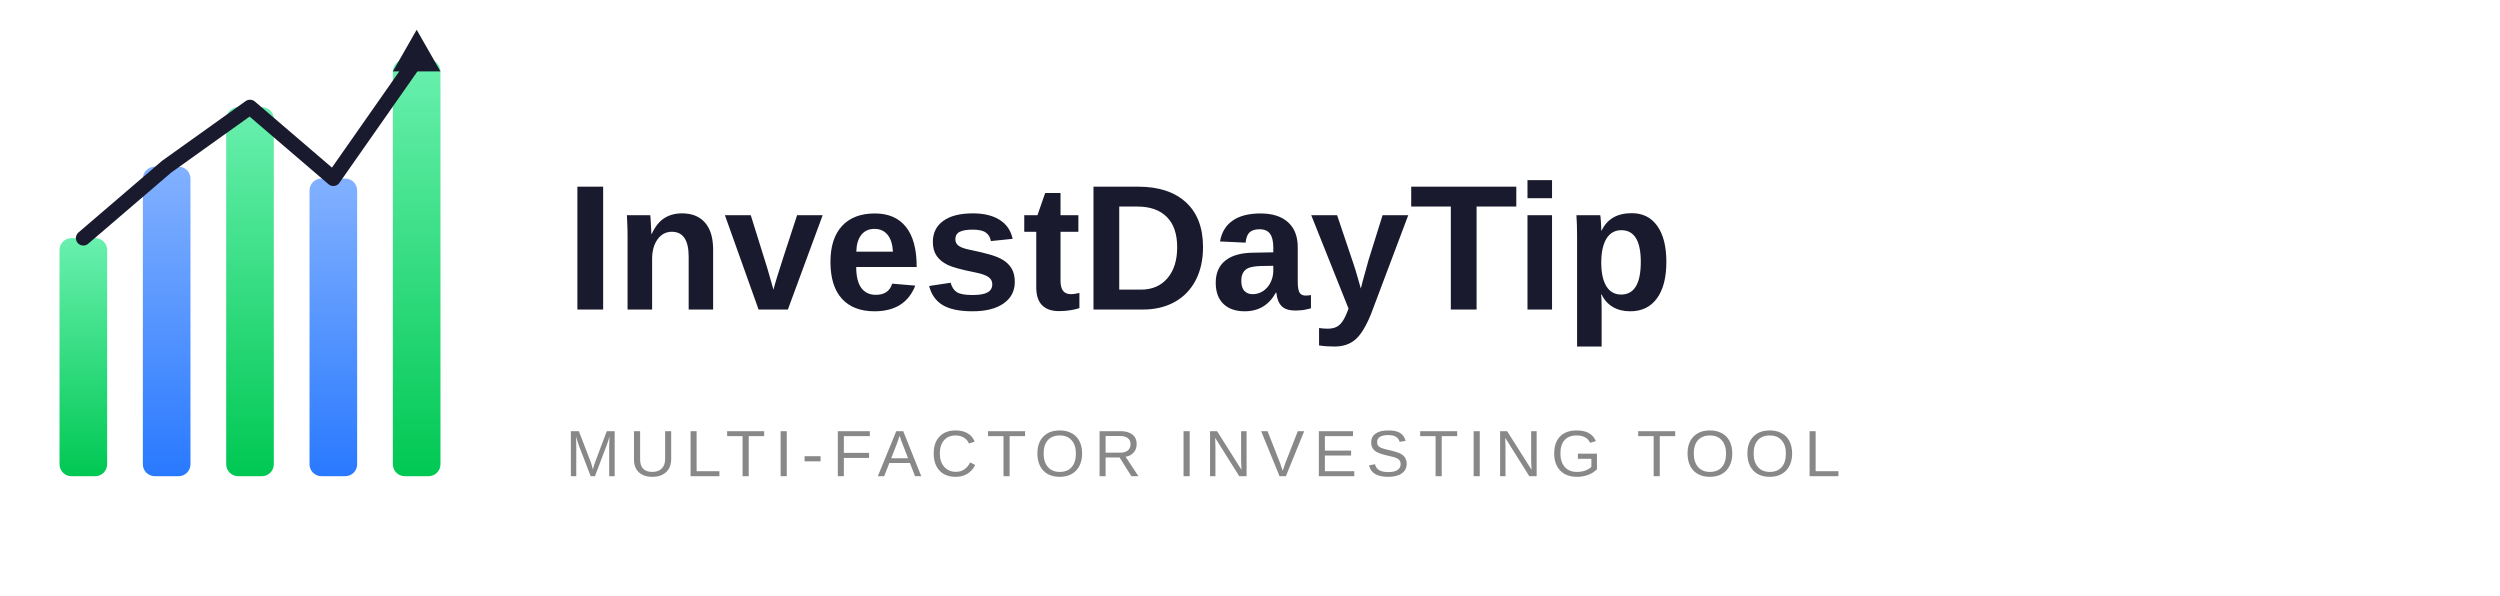
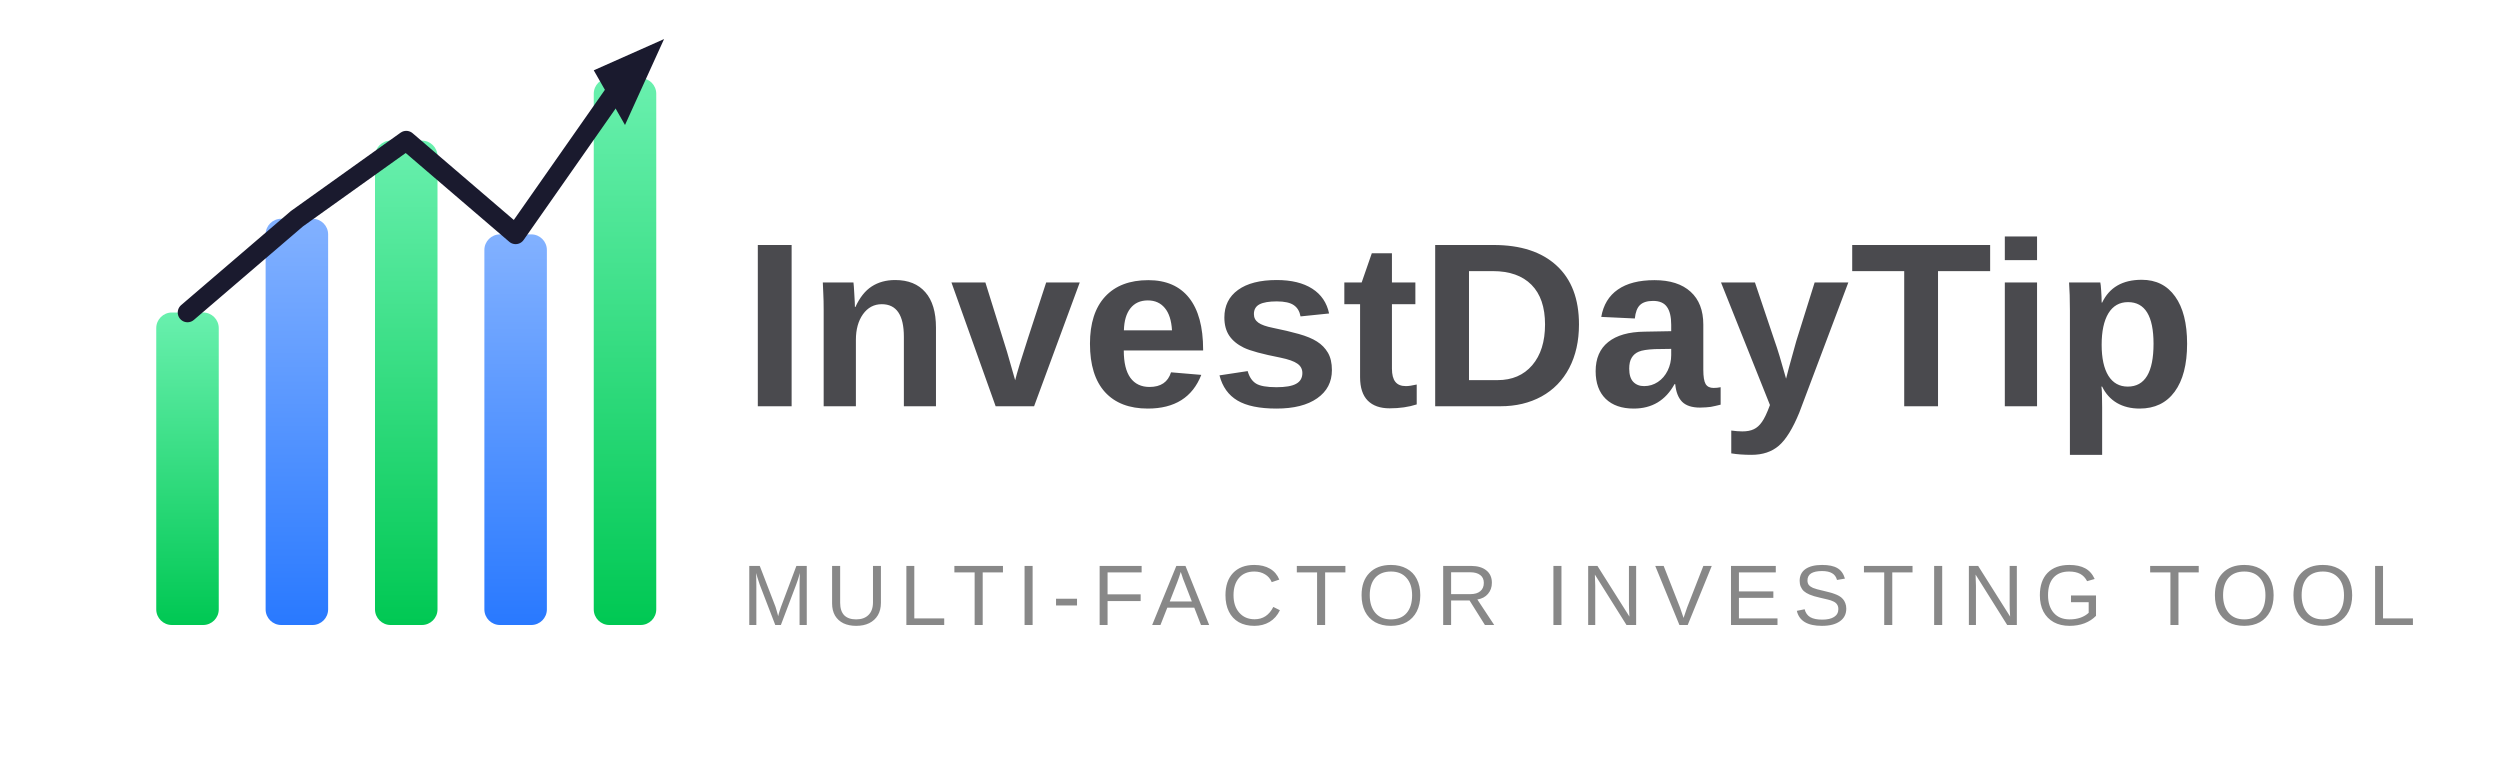
- <svg xmlns="http://www.w3.org/2000/svg" viewBox="0 0 420 100" width="420" height="100">
+ <svg xmlns="http://www.w3.org/2000/svg" viewBox="0 0 320 100" width="320" height="100">
  <defs>
    <linearGradient id="barGrad1" x1="0" y1="1" x2="0" y2="0">
      <stop offset="0%" stop-color="#00c853" />
      <stop offset="100%" stop-color="#69f0ae" />
    </linearGradient>
    <linearGradient id="barGrad2" x1="0" y1="1" x2="0" y2="0">
      <stop offset="0%" stop-color="#2979ff" />
      <stop offset="100%" stop-color="#82b1ff" />
    </linearGradient>
  </defs>
-   <rect x="10" y="40" width="8" height="40" rx="2" fill="url(#barGrad1)" />
-   <rect x="24" y="28" width="8" height="52" rx="2" fill="url(#barGrad2)" />
-   <rect x="38" y="18" width="8" height="62" rx="2" fill="url(#barGrad1)" />
-   <rect x="52" y="30" width="8" height="50" rx="2" fill="url(#barGrad2)" />
-   <rect x="66" y="10" width="8" height="70" rx="2" fill="url(#barGrad1)" />
-   <polyline points="14,40 28,28 42,18 56,30 70,10" fill="none" stroke="#1a1a2e" stroke-width="2.5" stroke-linecap="round" stroke-linejoin="round" />
-   <polygon points="66,12 70,5 74,12" fill="#1a1a2e" />
-   <text x="95" y="52" font-family="'Segoe UI', 'Helvetica Neue', Arial, sans-serif" font-size="30" font-weight="700" fill="#1a1a2e">InvestDayTip</text>
+   <rect x="20" y="40" width="8" height="40" rx="2" fill="url(#barGrad1)" />
+   <rect x="34" y="28" width="8" height="52" rx="2" fill="url(#barGrad2)" />
+   <rect x="48" y="18" width="8" height="62" rx="2" fill="url(#barGrad1)" />
+   <rect x="62" y="30" width="8" height="50" rx="2" fill="url(#barGrad2)" />
+   <rect x="76" y="10" width="8" height="70" rx="2" fill="url(#barGrad1)" />
+   <polyline points="24,40 38,28 52,18 66,30 80,10" fill="none" stroke="#1a1a2e" stroke-width="2.5" stroke-linecap="round" stroke-linejoin="round" />
+   <polygon points="76,9 80,16 85,5" fill="#1a1a2e" />
+   <text x="95" y="52" font-family="'Segoe UI', 'Helvetica Neue', Arial, sans-serif" font-size="30" font-weight="700" fill="#4a4a4e">InvestDayTip</text>
  <text x="95" y="80" font-family="'Segoe UI', 'Helvetica Neue', Arial, sans-serif" font-size="11" fill="#888" letter-spacing="1.5">MULTI-FACTOR INVESTING TOOL</text>
</svg>
